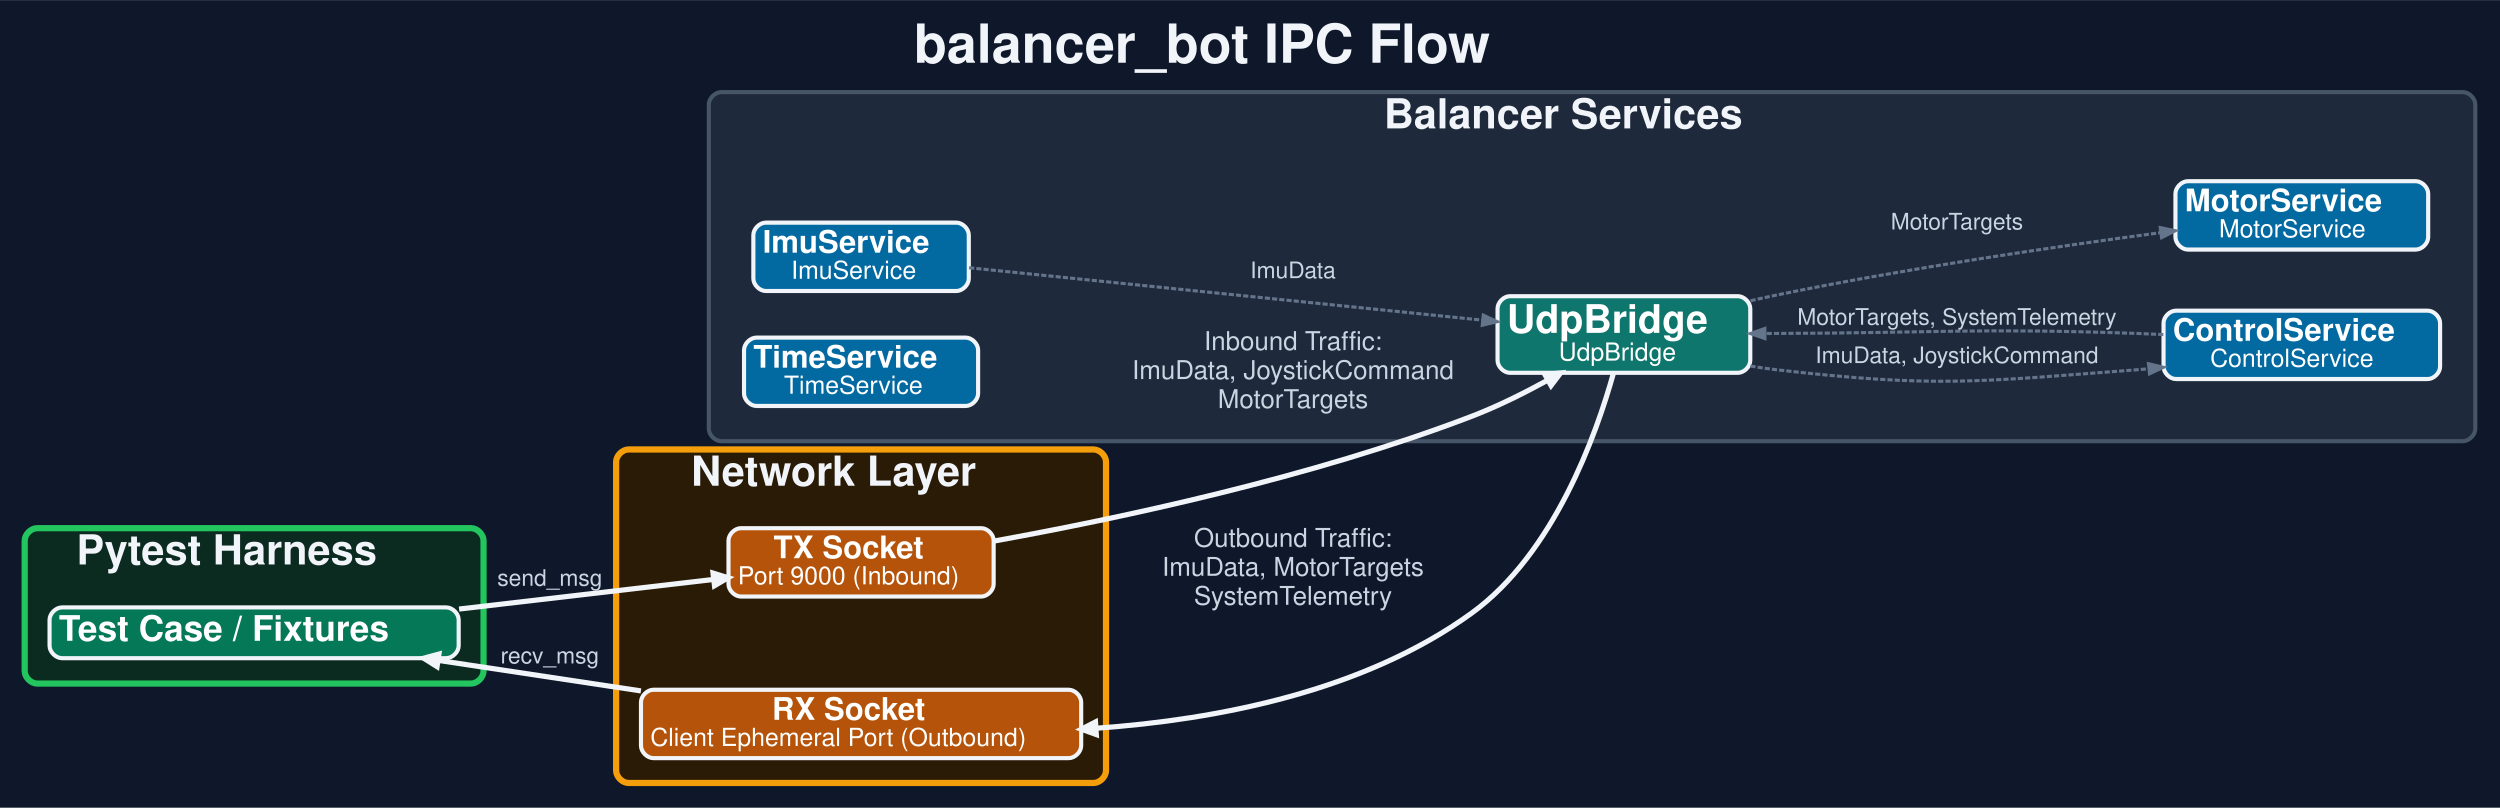
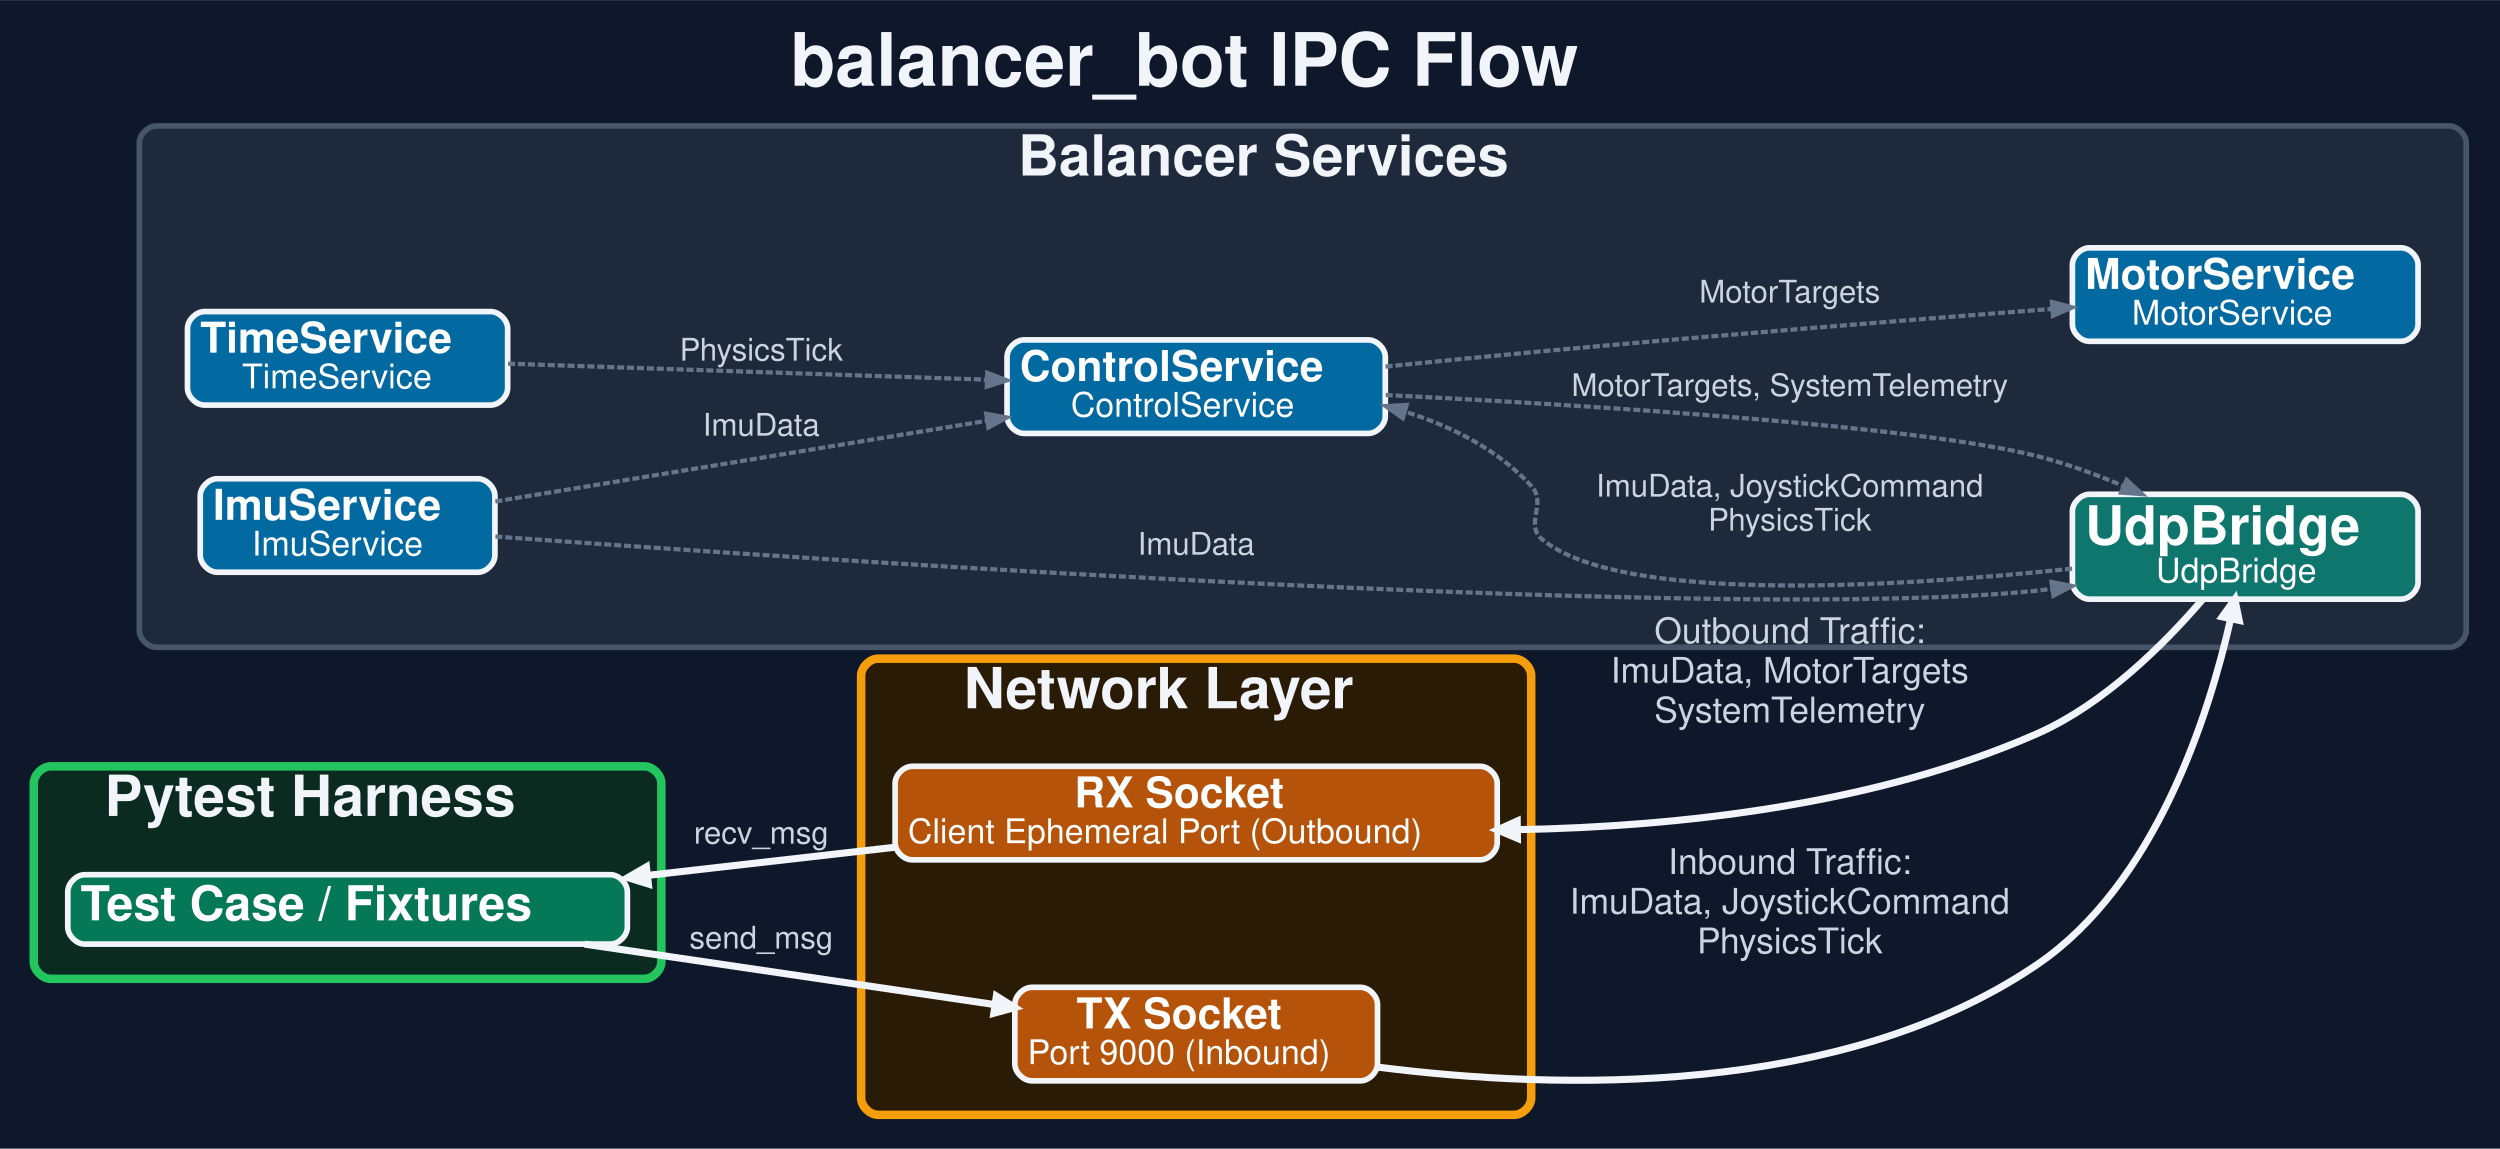
- <svg xmlns="http://www.w3.org/2000/svg" width="2414pt" height="780pt" viewBox="0.00 0.00 2413.68 779.68">
-   <g id="graph0" class="graph" transform="scale(1 1) rotate(0) translate(15.84 763.84)">
-     <polygon fill="#0f172a" stroke="transparent" points="-15.84,15.84 -15.84,-763.84 2397.84,-763.84 2397.84,15.84 -15.84,15.84" />
-     <text text-anchor="start" x="866.5" y="-703.4" font-family="Helvetica,Arial,sans-serif" font-weight="bold" font-size="52.00" fill="#f1f5f9">balancer_bot IPC Flow</text>
+ <svg xmlns="http://www.w3.org/2000/svg" width="1765pt" height="811pt" viewBox="0.00 0.00 1764.68 810.68">
+   <g id="graph0" class="graph" transform="scale(1 1) rotate(0) translate(15.84 794.84)">
+     <polygon fill="#0f172a" stroke="transparent" points="-15.84,15.84 -15.84,-794.84 1748.84,-794.84 1748.84,15.84 -15.84,15.84" />
+     <text text-anchor="start" x="542" y="-734.4" font-family="Helvetica,Arial,sans-serif" font-weight="bold" font-size="52.00" fill="#f1f5f9">balancer_bot IPC Flow</text>
    <g id="clust1" class="cluster">
-       <path fill="#1e293b" stroke="#475569" stroke-width="4" d="M680.5,-338C680.5,-338 2362,-338 2362,-338 2368,-338 2374,-344 2374,-350 2374,-350 2374,-663 2374,-663 2374,-669 2368,-675 2362,-675 2362,-675 680.5,-675 680.5,-675 674.5,-675 668.5,-669 668.5,-663 668.5,-663 668.5,-350 668.5,-350 668.5,-344 674.5,-338 680.5,-338" />
-       <text text-anchor="start" x="1320.25" y="-640" font-family="Helvetica,Arial,sans-serif" font-weight="bold" font-size="40.00" fill="#f1f5f9">Balancer Services</text>
+       <path fill="#1e293b" stroke="#475569" stroke-width="4" d="M94.5,-338C94.5,-338 1713,-338 1713,-338 1719,-338 1725,-344 1725,-350 1725,-350 1725,-694 1725,-694 1725,-700 1719,-706 1713,-706 1713,-706 94.5,-706 94.5,-706 88.5,-706 82.5,-700 82.5,-694 82.5,-694 82.5,-350 82.5,-350 82.5,-344 88.5,-338 94.5,-338" />
+       <text text-anchor="start" x="702.75" y="-671" font-family="Helvetica,Arial,sans-serif" font-weight="bold" font-size="40.00" fill="#f1f5f9">Balancer Services</text>
    </g>
    <g id="clust2" class="cluster">
-       <path fill="#2a1b07" stroke="#f59e0b" stroke-width="6" d="M591,-8C591,-8 1040,-8 1040,-8 1046,-8 1052,-14 1052,-20 1052,-20 1052,-318 1052,-318 1052,-324 1046,-330 1040,-330 1040,-330 591,-330 591,-330 585,-330 579,-324 579,-318 579,-318 579,-20 579,-20 579,-14 585,-8 591,-8" />
-       <text text-anchor="start" x="651.5" y="-295" font-family="Helvetica,Arial,sans-serif" font-weight="bold" font-size="40.00" fill="#f1f5f9">Network Layer</text>
+       <path fill="#2a1b07" stroke="#f59e0b" stroke-width="6" d="M604,-8C604,-8 1053,-8 1053,-8 1059,-8 1065,-14 1065,-20 1065,-20 1065,-318 1065,-318 1065,-324 1059,-330 1053,-330 1053,-330 604,-330 604,-330 598,-330 592,-324 592,-318 592,-318 592,-20 592,-20 592,-14 598,-8 604,-8" />
+       <text text-anchor="start" x="664.5" y="-295" font-family="Helvetica,Arial,sans-serif" font-weight="bold" font-size="40.00" fill="#f1f5f9">Network Layer</text>
    </g>
    <g id="clust4" class="cluster">
      <path fill="#0b2a20" stroke="#22c55e" stroke-width="6" d="M20,-104C20,-104 439,-104 439,-104 445,-104 451,-110 451,-116 451,-116 451,-242 451,-242 451,-248 445,-254 439,-254 439,-254 20,-254 20,-254 14,-254 8,-248 8,-242 8,-242 8,-116 8,-116 8,-110 14,-104 20,-104" />
      <text text-anchor="start" x="58" y="-219" font-family="Helvetica,Arial,sans-serif" font-weight="bold" font-size="40.00" fill="#f1f5f9">Pytest Harness</text>
    </g>
    <g id="node1" class="node">
-       <path fill="#0369a1" stroke="#f1f5f9" stroke-width="4" d="M907.5,-549C907.5,-549 723.5,-549 723.5,-549 717.5,-549 711.5,-543 711.5,-537 711.5,-537 711.5,-495 711.5,-495 711.5,-489 717.5,-483 723.5,-483 723.5,-483 907.5,-483 907.5,-483 913.5,-483 919.5,-489 919.5,-495 919.5,-495 919.5,-537 919.5,-537 919.5,-543 913.5,-549 907.5,-549" />
-       <text text-anchor="start" x="720.5" y="-520" font-family="Helvetica,Arial,sans-serif" font-weight="bold" font-size="30.00" fill="#ffffff">ImuService</text>
-       <text text-anchor="start" x="748" y="-494.8" font-family="Helvetica,Arial,sans-serif" font-size="24.00" fill="#ffffff">ImuService</text>
+       <path fill="#0369a1" stroke="#f1f5f9" stroke-width="4" d="M321.5,-457C321.5,-457 137.5,-457 137.5,-457 131.5,-457 125.5,-451 125.5,-445 125.5,-445 125.5,-403 125.5,-403 125.5,-397 131.5,-391 137.5,-391 137.5,-391 321.5,-391 321.5,-391 327.5,-391 333.5,-397 333.5,-403 333.5,-403 333.5,-445 333.5,-445 333.5,-451 327.5,-457 321.5,-457" />
+       <text text-anchor="start" x="134.5" y="-428" font-family="Helvetica,Arial,sans-serif" font-weight="bold" font-size="30.00" fill="#ffffff">ImuService</text>
+       <text text-anchor="start" x="162" y="-402.8" font-family="Helvetica,Arial,sans-serif" font-size="24.00" fill="#ffffff">ImuService</text>
+     </g>
+     <g id="node3" class="node">
+       <path fill="#0369a1" stroke="#f1f5f9" stroke-width="4" d="M950,-555C950,-555 707,-555 707,-555 701,-555 695,-549 695,-543 695,-543 695,-501 695,-501 695,-495 701,-489 707,-489 707,-489 950,-489 950,-489 956,-489 962,-495 962,-501 962,-501 962,-543 962,-543 962,-549 956,-555 950,-555" />
+       <text text-anchor="start" x="704" y="-526" font-family="Helvetica,Arial,sans-serif" font-weight="bold" font-size="30.00" fill="#ffffff">ControlService</text>
+       <text text-anchor="start" x="740" y="-500.8" font-family="Helvetica,Arial,sans-serif" font-size="24.00" fill="#ffffff">ControlService</text>
+     </g>
+     <g id="edge6" class="edge">
+       <path fill="none" stroke="#64748b" stroke-width="3" stroke-dasharray="5,2" d="M333.81,-440.96C429.64,-456.69 573.28,-480.27 680.95,-497.94" />
+       <polygon fill="#64748b" stroke="#64748b" stroke-width="3" points="680.28,-502.8 694.89,-500.23 681.87,-493.13 680.28,-502.8" />
+       <text text-anchor="middle" x="521.5" y="-487.4" font-family="Helvetica,Arial,sans-serif" font-size="22.00" fill="#cbd5e1">ImuData</text>
    </g>
    <g id="node5" class="node">
-       <path fill="#0f766e" stroke="#f1f5f9" stroke-width="4" d="M1662,-478C1662,-478 1442,-478 1442,-478 1436,-478 1430,-472 1430,-466 1430,-466 1430,-416 1430,-416 1430,-410 1436,-404 1442,-404 1442,-404 1662,-404 1662,-404 1668,-404 1674,-410 1674,-416 1674,-416 1674,-466 1674,-466 1674,-472 1668,-478 1662,-478" />
-       <text text-anchor="start" x="1439" y="-442.6" font-family="Helvetica,Arial,sans-serif" font-weight="bold" font-size="38.00" fill="#ffffff">UdpBridge</text>
-       <text text-anchor="start" x="1489" y="-415.8" font-family="Helvetica,Arial,sans-serif" font-size="24.00" fill="#ffffff">UdpBridge</text>
+       <path fill="#0f766e" stroke="#f1f5f9" stroke-width="4" d="M1679,-446C1679,-446 1459,-446 1459,-446 1453,-446 1447,-440 1447,-434 1447,-434 1447,-384 1447,-384 1447,-378 1453,-372 1459,-372 1459,-372 1679,-372 1679,-372 1685,-372 1691,-378 1691,-384 1691,-384 1691,-434 1691,-434 1691,-440 1685,-446 1679,-446" />
+       <text text-anchor="start" x="1456" y="-410.6" font-family="Helvetica,Arial,sans-serif" font-weight="bold" font-size="38.00" fill="#ffffff">UdpBridge</text>
+       <text text-anchor="start" x="1506" y="-383.8" font-family="Helvetica,Arial,sans-serif" font-size="24.00" fill="#ffffff">UdpBridge</text>
+     </g>
+     <g id="edge7" class="edge">
+       <path fill="none" stroke="#64748b" stroke-width="3" stroke-dasharray="5,2" d="M333.85,-416.21C583.17,-398.05 1212.52,-356.01 1422,-378 1425.55,-378.37 1429.14,-378.8 1432.76,-379.26" />
+       <polygon fill="#64748b" stroke="#64748b" stroke-width="3" points="1432.27,-384.14 1446.82,-381.26 1433.65,-374.44 1432.27,-384.14" />
+       <text text-anchor="middle" x="828.5" y="-403.4" font-family="Helvetica,Arial,sans-serif" font-size="22.00" fill="#cbd5e1">ImuData</text>
+     </g>
+     <g id="node2" class="node">
+       <path fill="#0369a1" stroke="#f1f5f9" stroke-width="4" d="M330.5,-575C330.5,-575 128.5,-575 128.5,-575 122.5,-575 116.5,-569 116.5,-563 116.5,-563 116.5,-521 116.5,-521 116.5,-515 122.5,-509 128.5,-509 128.5,-509 330.5,-509 330.5,-509 336.5,-509 342.5,-515 342.5,-521 342.5,-521 342.5,-563 342.5,-563 342.5,-569 336.5,-575 330.5,-575" />
+       <text text-anchor="start" x="125.5" y="-546" font-family="Helvetica,Arial,sans-serif" font-weight="bold" font-size="30.00" fill="#ffffff">TimeService</text>
+       <text text-anchor="start" x="155" y="-520.8" font-family="Helvetica,Arial,sans-serif" font-size="24.00" fill="#ffffff">TimeService</text>
+     </g>
+     <g id="edge8" class="edge">
+       <path fill="none" stroke="#64748b" stroke-width="3" stroke-dasharray="5,2" d="M342.79,-538.24C438.38,-535.04 576.38,-530.41 680.7,-526.92" />
+       <polygon fill="#64748b" stroke="#64748b" stroke-width="3" points="681.04,-531.81 694.87,-526.44 680.71,-522.01 681.04,-531.81" />
+       <text text-anchor="middle" x="521.5" y="-540.4" font-family="Helvetica,Arial,sans-serif" font-size="22.00" fill="#cbd5e1">PhysicsTick</text>
+     </g>
+     <g id="node4" class="node">
+       <path fill="#0369a1" stroke="#f1f5f9" stroke-width="4" d="M1679,-620C1679,-620 1459,-620 1459,-620 1453,-620 1447,-614 1447,-608 1447,-608 1447,-566 1447,-566 1447,-560 1453,-554 1459,-554 1459,-554 1679,-554 1679,-554 1685,-554 1691,-560 1691,-566 1691,-566 1691,-608 1691,-608 1691,-614 1685,-620 1679,-620" />
+       <text text-anchor="start" x="1456" y="-591" font-family="Helvetica,Arial,sans-serif" font-weight="bold" font-size="30.00" fill="#ffffff">MotorService</text>
+       <text text-anchor="start" x="1489" y="-565.8" font-family="Helvetica,Arial,sans-serif" font-size="24.00" fill="#ffffff">MotorService</text>
+     </g>
+     <g id="edge4" class="edge">
+       <path fill="none" stroke="#64748b" stroke-width="3" stroke-dasharray="5,2" d="M962.14,-536.15C998.1,-539.84 1037.03,-543.7 1073,-547 1194.65,-558.16 1333.26,-569.22 1432.81,-576.87" />
+       <polygon fill="#64748b" stroke="#64748b" stroke-width="3" points="1432.56,-581.77 1446.9,-577.95 1433.31,-571.99 1432.56,-581.77" />
+       <text text-anchor="middle" x="1247.5" y="-581.4" font-family="Helvetica,Arial,sans-serif" font-size="22.00" fill="#cbd5e1">MotorTargets</text>
    </g>
    <g id="edge5" class="edge">
-       <path fill="none" stroke="#64748b" stroke-width="3" stroke-dasharray="5,2" d="M919.79,-505.45C1049.52,-492.21 1272.42,-469.45 1415.66,-454.82" />
-       <polygon fill="#64748b" stroke="#64748b" stroke-width="3" points="1416.27,-459.68 1429.7,-453.39 1415.27,-449.93 1416.27,-459.68" />
-       <text text-anchor="middle" x="1232.5" y="-495.4" font-family="Helvetica,Arial,sans-serif" font-size="22.00" fill="#cbd5e1">ImuData</text>
+       <path fill="none" stroke="#64748b" stroke-width="3" stroke-dasharray="5,2" d="M962.27,-516.12C1109.73,-508.68 1338.07,-494.24 1422,-473 1442.37,-467.85 1463.5,-460.12 1483.15,-451.8" />
+       <polygon fill="#64748b" stroke="#64748b" stroke-width="3" points="1485.28,-456.21 1496.15,-446.12 1481.36,-447.23 1485.28,-456.21" />
+       <text text-anchor="middle" x="1247.5" y="-515.4" font-family="Helvetica,Arial,sans-serif" font-size="22.00" fill="#cbd5e1">MotorTargets, SystemTelemetry</text>
    </g>
-     <g id="node2" class="node">
-       <path fill="#0369a1" stroke="#f1f5f9" stroke-width="4" d="M916.5,-438C916.5,-438 714.5,-438 714.5,-438 708.5,-438 702.5,-432 702.5,-426 702.5,-426 702.5,-384 702.5,-384 702.5,-378 708.5,-372 714.5,-372 714.5,-372 916.5,-372 916.5,-372 922.5,-372 928.5,-378 928.5,-384 928.5,-384 928.5,-426 928.5,-426 928.5,-432 922.5,-438 916.5,-438" />
-       <text text-anchor="start" x="711.5" y="-409" font-family="Helvetica,Arial,sans-serif" font-weight="bold" font-size="30.00" fill="#ffffff">TimeService</text>
-       <text text-anchor="start" x="741" y="-383.8" font-family="Helvetica,Arial,sans-serif" font-size="24.00" fill="#ffffff">TimeService</text>
-     </g>
-     <g id="node3" class="node">
-       <path fill="#0369a1" stroke="#f1f5f9" stroke-width="4" d="M2328,-464C2328,-464 2085,-464 2085,-464 2079,-464 2073,-458 2073,-452 2073,-452 2073,-410 2073,-410 2073,-404 2079,-398 2085,-398 2085,-398 2328,-398 2328,-398 2334,-398 2340,-404 2340,-410 2340,-410 2340,-452 2340,-452 2340,-458 2334,-464 2328,-464" />
-       <text text-anchor="start" x="2082" y="-435" font-family="Helvetica,Arial,sans-serif" font-weight="bold" font-size="30.00" fill="#ffffff">ControlService</text>
-       <text text-anchor="start" x="2118" y="-409.8" font-family="Helvetica,Arial,sans-serif" font-size="24.00" fill="#ffffff">ControlService</text>
-     </g>
-     <g id="edge4" class="edge">
-       <path fill="none" stroke="#64748b" stroke-width="3" stroke-dasharray="5,2" d="M2072.77,-440.93C2064.39,-441.36 2056.08,-441.72 2048,-442 1892.98,-447.41 1854.11,-442.53 1699,-442 1695.45,-441.99 1691.85,-441.97 1688.22,-441.96" />
-       <polygon fill="#64748b" stroke="#64748b" stroke-width="3" points="1688.12,-437.06 1674.1,-441.89 1688.07,-446.86 1688.12,-437.06" />
-       <text text-anchor="middle" x="1873.5" y="-450.4" font-family="Helvetica,Arial,sans-serif" font-size="22.00" fill="#cbd5e1">MotorTargets, SystemTelemetry</text>
-     </g>
-     <g id="node4" class="node">
-       <path fill="#0369a1" stroke="#f1f5f9" stroke-width="4" d="M2316.5,-589C2316.5,-589 2096.5,-589 2096.5,-589 2090.5,-589 2084.5,-583 2084.5,-577 2084.5,-577 2084.5,-535 2084.5,-535 2084.5,-529 2090.5,-523 2096.5,-523 2096.5,-523 2316.5,-523 2316.5,-523 2322.5,-523 2328.5,-529 2328.5,-535 2328.5,-535 2328.5,-577 2328.5,-577 2328.5,-583 2322.5,-589 2316.5,-589" />
-       <text text-anchor="start" x="2093.5" y="-560" font-family="Helvetica,Arial,sans-serif" font-weight="bold" font-size="30.00" fill="#ffffff">MotorService</text>
-       <text text-anchor="start" x="2126.5" y="-534.8" font-family="Helvetica,Arial,sans-serif" font-size="24.00" fill="#ffffff">MotorService</text>
-     </g>
-     <g id="edge6" class="edge">
-       <path fill="none" stroke="#64748b" stroke-width="3" stroke-dasharray="5,2" d="M1674.12,-410.58C1682.5,-409.16 1690.86,-407.94 1699,-407 1853.1,-389.29 1893.33,-395.28 2048,-407 2051.56,-407.27 2055.16,-407.57 2058.79,-407.91" />
-       <polygon fill="#64748b" stroke="#64748b" stroke-width="3" points="2058.48,-412.8 2072.9,-409.33 2059.46,-403.05 2058.48,-412.8" />
-       <text text-anchor="middle" x="1873.5" y="-413.4" font-family="Helvetica,Arial,sans-serif" font-size="22.00" fill="#cbd5e1">ImuData, JoystickCommand</text>
-     </g>
-     <g id="edge7" class="edge">
-       <path fill="none" stroke="#64748b" stroke-width="3" stroke-dasharray="5,2" d="M1674.27,-473.58C1682.62,-475.51 1690.92,-477.34 1699,-479 1823.92,-504.68 1967.79,-525.75 2070.2,-539.32" />
-       <polygon fill="#64748b" stroke="#64748b" stroke-width="3" points="2069.85,-544.21 2084.37,-541.18 2071.13,-534.49 2069.85,-544.21" />
-       <text text-anchor="middle" x="1873.5" y="-542.4" font-family="Helvetica,Arial,sans-serif" font-size="22.00" fill="#cbd5e1">MotorTargets</text>
+     <g id="edge9" class="edge">
+       <path fill="none" stroke="#64748b" stroke-width="3" stroke-dasharray="5,2" d="M1446.77,-393.53C1318.77,-380.03 1128,-368.91 1073,-414 1059.65,-424.94 1076.7,-439.31 1065,-452 1041.5,-477.5 1009.17,-493.86 976,-504.32" />
+       <polygon fill="#64748b" stroke="#64748b" stroke-width="3" points="974.33,-499.7 962.26,-508.31 977.07,-509.11 974.33,-499.7" />
+       <text text-anchor="middle" x="1247.5" y="-444.4" font-family="Helvetica,Arial,sans-serif" font-size="22.00" fill="#cbd5e1">ImuData, JoystickCommand</text>
+       <text text-anchor="middle" x="1247.5" y="-420.4" font-family="Helvetica,Arial,sans-serif" font-size="22.00" fill="#cbd5e1">PhysicsTick</text>
    </g>
    <g id="node6" class="node">
-       <path fill="#b45309" stroke="#f1f5f9" stroke-width="4" d="M931.5,-254C931.5,-254 699.5,-254 699.5,-254 693.5,-254 687.5,-248 687.5,-242 687.5,-242 687.5,-200 687.5,-200 687.5,-194 693.5,-188 699.5,-188 699.5,-188 931.5,-188 931.5,-188 937.5,-188 943.5,-194 943.5,-200 943.5,-200 943.5,-242 943.5,-242 943.5,-248 937.5,-254 931.5,-254" />
-       <text text-anchor="start" x="731" y="-225" font-family="Helvetica,Arial,sans-serif" font-weight="bold" font-size="30.00" fill="#ffffff">TX Socket</text>
-       <text text-anchor="start" x="696.5" y="-199.8" font-family="Helvetica,Arial,sans-serif" font-size="24.00" fill="#ffffff">Port 9000 (Inbound)</text>
+       <path fill="#b45309" stroke="#f1f5f9" stroke-width="4" d="M944.5,-98C944.5,-98 712.5,-98 712.5,-98 706.5,-98 700.5,-92 700.5,-86 700.5,-86 700.5,-44 700.5,-44 700.5,-38 706.5,-32 712.5,-32 712.5,-32 944.5,-32 944.5,-32 950.5,-32 956.5,-38 956.5,-44 956.5,-44 956.5,-86 956.5,-86 956.5,-92 950.5,-98 944.5,-98" />
+       <text text-anchor="start" x="744" y="-69" font-family="Helvetica,Arial,sans-serif" font-weight="bold" font-size="30.00" fill="#ffffff">TX Socket</text>
+       <text text-anchor="start" x="709.5" y="-43.8" font-family="Helvetica,Arial,sans-serif" font-size="24.00" fill="#ffffff">Port 9000 (Inbound)</text>
    </g>
    <g id="edge3" class="edge">
-       <path fill="none" stroke="#f1f5f9" stroke-width="5" d="M943.64,-241.55C1064.81,-263.42 1251.08,-303.08 1405,-362 1429.75,-371.48 1455.57,-384.34 1478.48,-396.93" />
-       <polygon fill="#f1f5f9" stroke="#f1f5f9" stroke-width="5" points="1475.68,-402.38 1490.89,-403.88 1481.66,-391.69 1475.68,-402.38" />
-       <text text-anchor="middle" x="1232.5" y="-426" font-family="Helvetica,Arial,sans-serif" font-size="25.00" fill="#cbd5e1">Inbound Traffic:</text>
-       <text text-anchor="middle" x="1232.5" y="-398" font-family="Helvetica,Arial,sans-serif" font-size="25.00" fill="#cbd5e1">ImuData, JoystickCommand</text>
-       <text text-anchor="middle" x="1232.5" y="-370" font-family="Helvetica,Arial,sans-serif" font-size="25.00" fill="#cbd5e1">MotorTargets</text>
+       <path fill="none" stroke="#f1f5f9" stroke-width="5" d="M956.64,-41.69C1085.33,-25.31 1284.45,-20.53 1422,-114 1505.62,-170.82 1543.39,-290 1558.75,-358.2" />
+       <polygon fill="#f1f5f9" stroke="#f1f5f9" stroke-width="5" points="1552.77,-359.54 1561.69,-371.94 1564.75,-356.97 1552.77,-359.54" />
+       <text text-anchor="middle" x="1247.5" y="-178" font-family="Helvetica,Arial,sans-serif" font-size="25.00" fill="#cbd5e1">Inbound Traffic:</text>
+       <text text-anchor="middle" x="1247.5" y="-150" font-family="Helvetica,Arial,sans-serif" font-size="25.00" fill="#cbd5e1">ImuData, JoystickCommand</text>
+       <text text-anchor="middle" x="1247.5" y="-122" font-family="Helvetica,Arial,sans-serif" font-size="25.00" fill="#cbd5e1">PhysicsTick</text>
    </g>
    <g id="node7" class="node">
-       <path fill="#b45309" stroke="#f1f5f9" stroke-width="4" d="M1016,-98C1016,-98 615,-98 615,-98 609,-98 603,-92 603,-86 603,-86 603,-44 603,-44 603,-38 609,-32 615,-32 615,-32 1016,-32 1016,-32 1022,-32 1028,-38 1028,-44 1028,-44 1028,-86 1028,-86 1028,-92 1022,-98 1016,-98" />
-       <text text-anchor="start" x="729.5" y="-69" font-family="Helvetica,Arial,sans-serif" font-weight="bold" font-size="30.00" fill="#ffffff">RX Socket</text>
-       <text text-anchor="start" x="612" y="-43.8" font-family="Helvetica,Arial,sans-serif" font-size="24.00" fill="#ffffff">Client Ephemeral Port (Outbound)</text>
+       <path fill="#b45309" stroke="#f1f5f9" stroke-width="4" d="M1029,-254C1029,-254 628,-254 628,-254 622,-254 616,-248 616,-242 616,-242 616,-200 616,-200 616,-194 622,-188 628,-188 628,-188 1029,-188 1029,-188 1035,-188 1041,-194 1041,-200 1041,-200 1041,-242 1041,-242 1041,-248 1035,-254 1029,-254" />
+       <text text-anchor="start" x="742.5" y="-225" font-family="Helvetica,Arial,sans-serif" font-weight="bold" font-size="30.00" fill="#ffffff">RX Socket</text>
+       <text text-anchor="start" x="625" y="-199.8" font-family="Helvetica,Arial,sans-serif" font-size="24.00" fill="#ffffff">Client Ephemeral Port (Outbound)</text>
    </g>
-     <g id="edge8" class="edge">
-       <path fill="none" stroke="#f1f5f9" stroke-width="5" d="M1042.49,-60.85C1160.28,-69.19 1301.04,-96.72 1405,-172 1484.62,-229.65 1525.41,-344.46 1541.91,-403.71" />
-       <polygon fill="#f1f5f9" stroke="#f1f5f9" stroke-width="5" points="1042.61,-54.72 1028.24,-59.93 1041.82,-66.95 1042.61,-54.72" />
-       <text text-anchor="middle" x="1232.5" y="-236" font-family="Helvetica,Arial,sans-serif" font-size="25.00" fill="#cbd5e1">Outbound Traffic:</text>
-       <text text-anchor="middle" x="1232.5" y="-208" font-family="Helvetica,Arial,sans-serif" font-size="25.00" fill="#cbd5e1">ImuData, MotorTargets</text>
-       <text text-anchor="middle" x="1232.5" y="-180" font-family="Helvetica,Arial,sans-serif" font-size="25.00" fill="#cbd5e1">SystemTelemetry</text>
+     <g id="edge10" class="edge">
+       <path fill="none" stroke="#f1f5f9" stroke-width="5" d="M1055.37,-209.29C1169.6,-211.44 1307.84,-226.75 1422,-277 1469.54,-297.93 1512.1,-340.54 1538.83,-371.71" />
+       <polygon fill="#f1f5f9" stroke="#f1f5f9" stroke-width="5" points="1055.29,-203.16 1041.21,-209.09 1055.12,-215.41 1055.29,-203.16" />
+       <text text-anchor="middle" x="1247.5" y="-341" font-family="Helvetica,Arial,sans-serif" font-size="25.00" fill="#cbd5e1">Outbound Traffic:</text>
+       <text text-anchor="middle" x="1247.5" y="-313" font-family="Helvetica,Arial,sans-serif" font-size="25.00" fill="#cbd5e1">ImuData, MotorTargets</text>
+       <text text-anchor="middle" x="1247.5" y="-285" font-family="Helvetica,Arial,sans-serif" font-size="25.00" fill="#cbd5e1">SystemTelemetry</text>
    </g>
    <g id="node8" class="node">
      <path fill="#047857" stroke="#f1f5f9" stroke-width="4" d="M415,-177.5C415,-177.5 44,-177.5 44,-177.5 38,-177.5 32,-171.5 32,-165.5 32,-165.5 32,-140.5 32,-140.5 32,-134.5 38,-128.5 44,-128.5 44,-128.5 415,-128.5 415,-128.5 421,-128.5 427,-134.5 427,-140.5 427,-140.5 427,-165.5 427,-165.5 427,-171.5 421,-177.5 415,-177.5" />
      <text text-anchor="start" x="41" y="-145.3" font-family="Helvetica,Arial,sans-serif" font-weight="bold" font-size="34.00" fill="#ffffff">Test Case / Fixtures</text>
    </g>
    <g id="edge2" class="edge">
-       <path fill="none" stroke="#f1f5f9" stroke-width="5" d="M427.4,-175.93C507.97,-185.31 599.39,-195.95 673.14,-204.54" />
-       <polygon fill="#f1f5f9" stroke="#f1f5f9" stroke-width="5" points="672.56,-210.64 687.18,-206.17 673.98,-198.47 672.56,-210.64" />
-       <text text-anchor="middle" x="515" y="-198.4" font-family="Helvetica,Arial,sans-serif" font-size="22.00" fill="#cbd5e1">send_msg</text>
+       <path fill="none" stroke="#f1f5f9" stroke-width="5" d="M396.8,-128.49C487.91,-115.06 599.62,-98.59 686.43,-85.79" />
+       <polygon fill="#f1f5f9" stroke="#f1f5f9" stroke-width="5" points="687.46,-91.83 700.42,-83.73 685.68,-79.71 687.46,-91.83" />
+       <text text-anchor="middle" x="521.5" y="-125.4" font-family="Helvetica,Arial,sans-serif" font-size="22.00" fill="#cbd5e1">send_msg</text>
    </g>
-     <g id="edge9" class="edge">
-       <path fill="none" stroke="#f1f5f9" stroke-width="5" d="M407.03,-126.4C468.75,-117.1 538.68,-106.56 602.96,-96.88" />
-       <polygon fill="#f1f5f9" stroke="#f1f5f9" stroke-width="5" points="406.11,-120.34 393.18,-128.49 407.93,-132.46 406.11,-120.34" />
-       <text text-anchor="middle" x="515" y="-123.4" font-family="Helvetica,Arial,sans-serif" font-size="22.00" fill="#cbd5e1">recv_msg</text>
+     <g id="edge11" class="edge">
+       <path fill="none" stroke="#f1f5f9" stroke-width="5" d="M441.15,-176.99C497.84,-183.45 559.18,-190.44 615.93,-196.9" />
+       <polygon fill="#f1f5f9" stroke="#f1f5f9" stroke-width="5" points="441.82,-170.91 427.22,-175.41 440.44,-183.08 441.82,-170.91" />
+       <text text-anchor="middle" x="521.5" y="-199.4" font-family="Helvetica,Arial,sans-serif" font-size="22.00" fill="#cbd5e1">recv_msg</text>
    </g>
  </g>
</svg>
